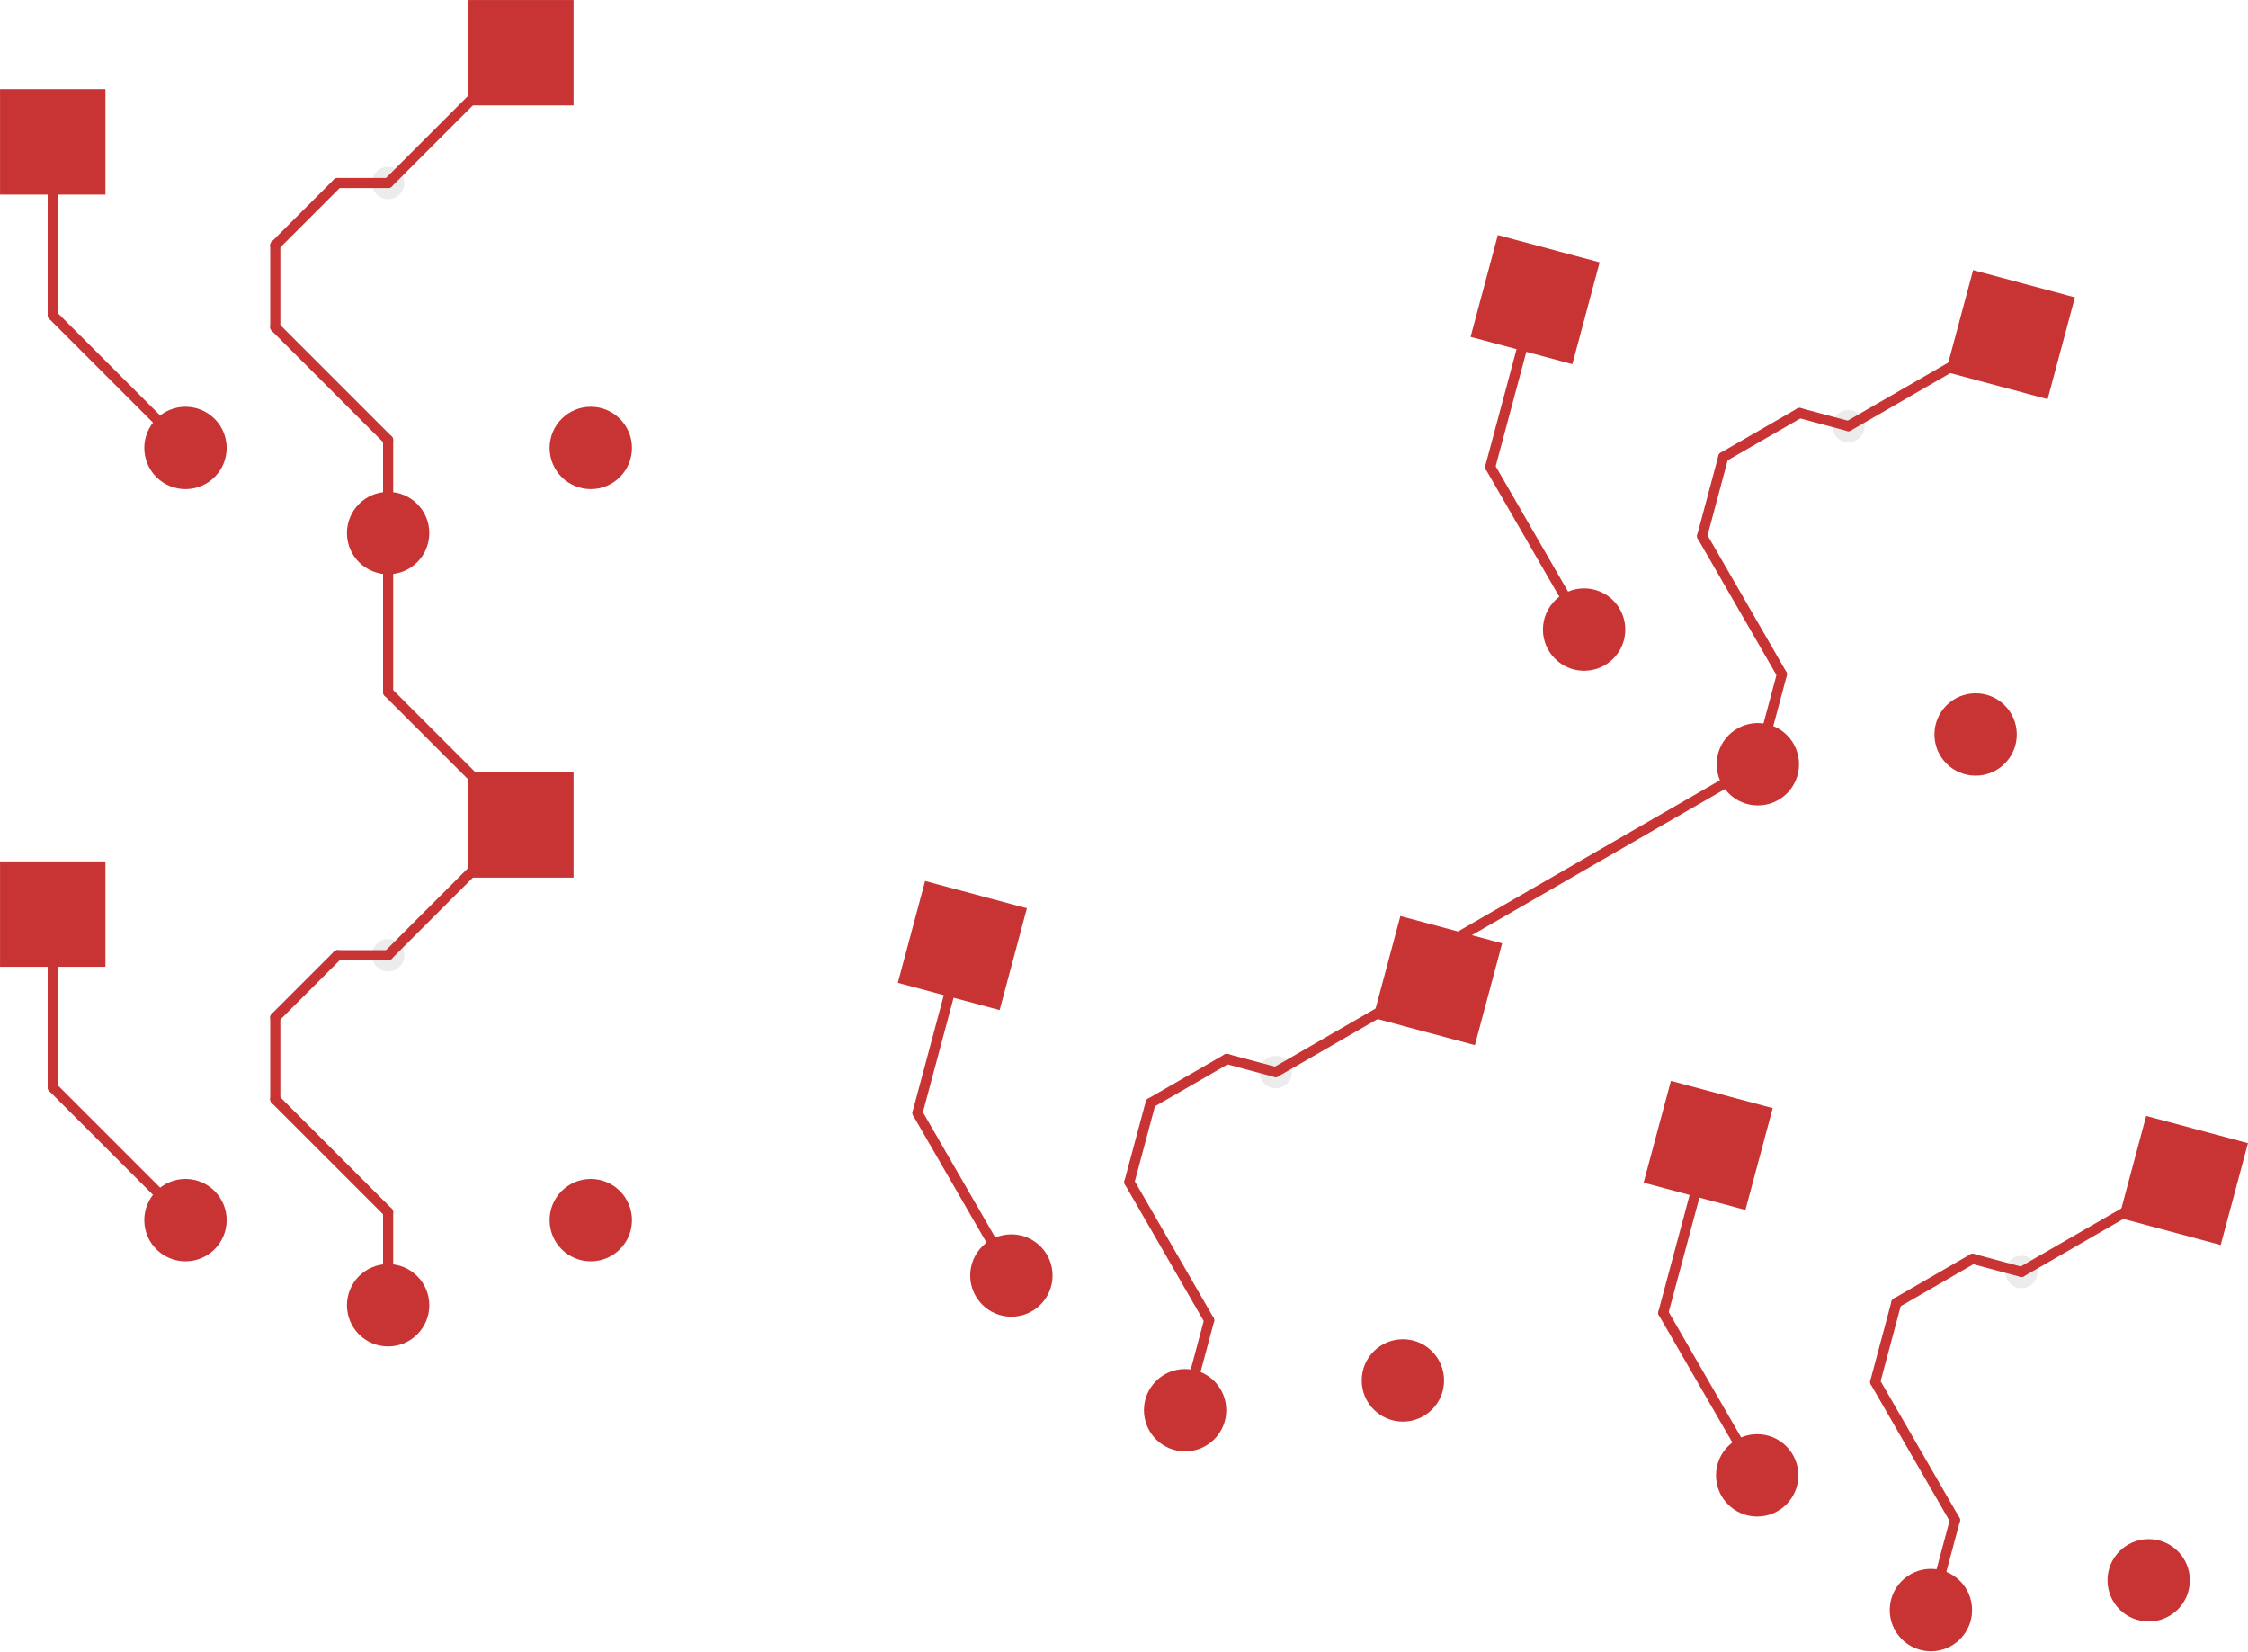
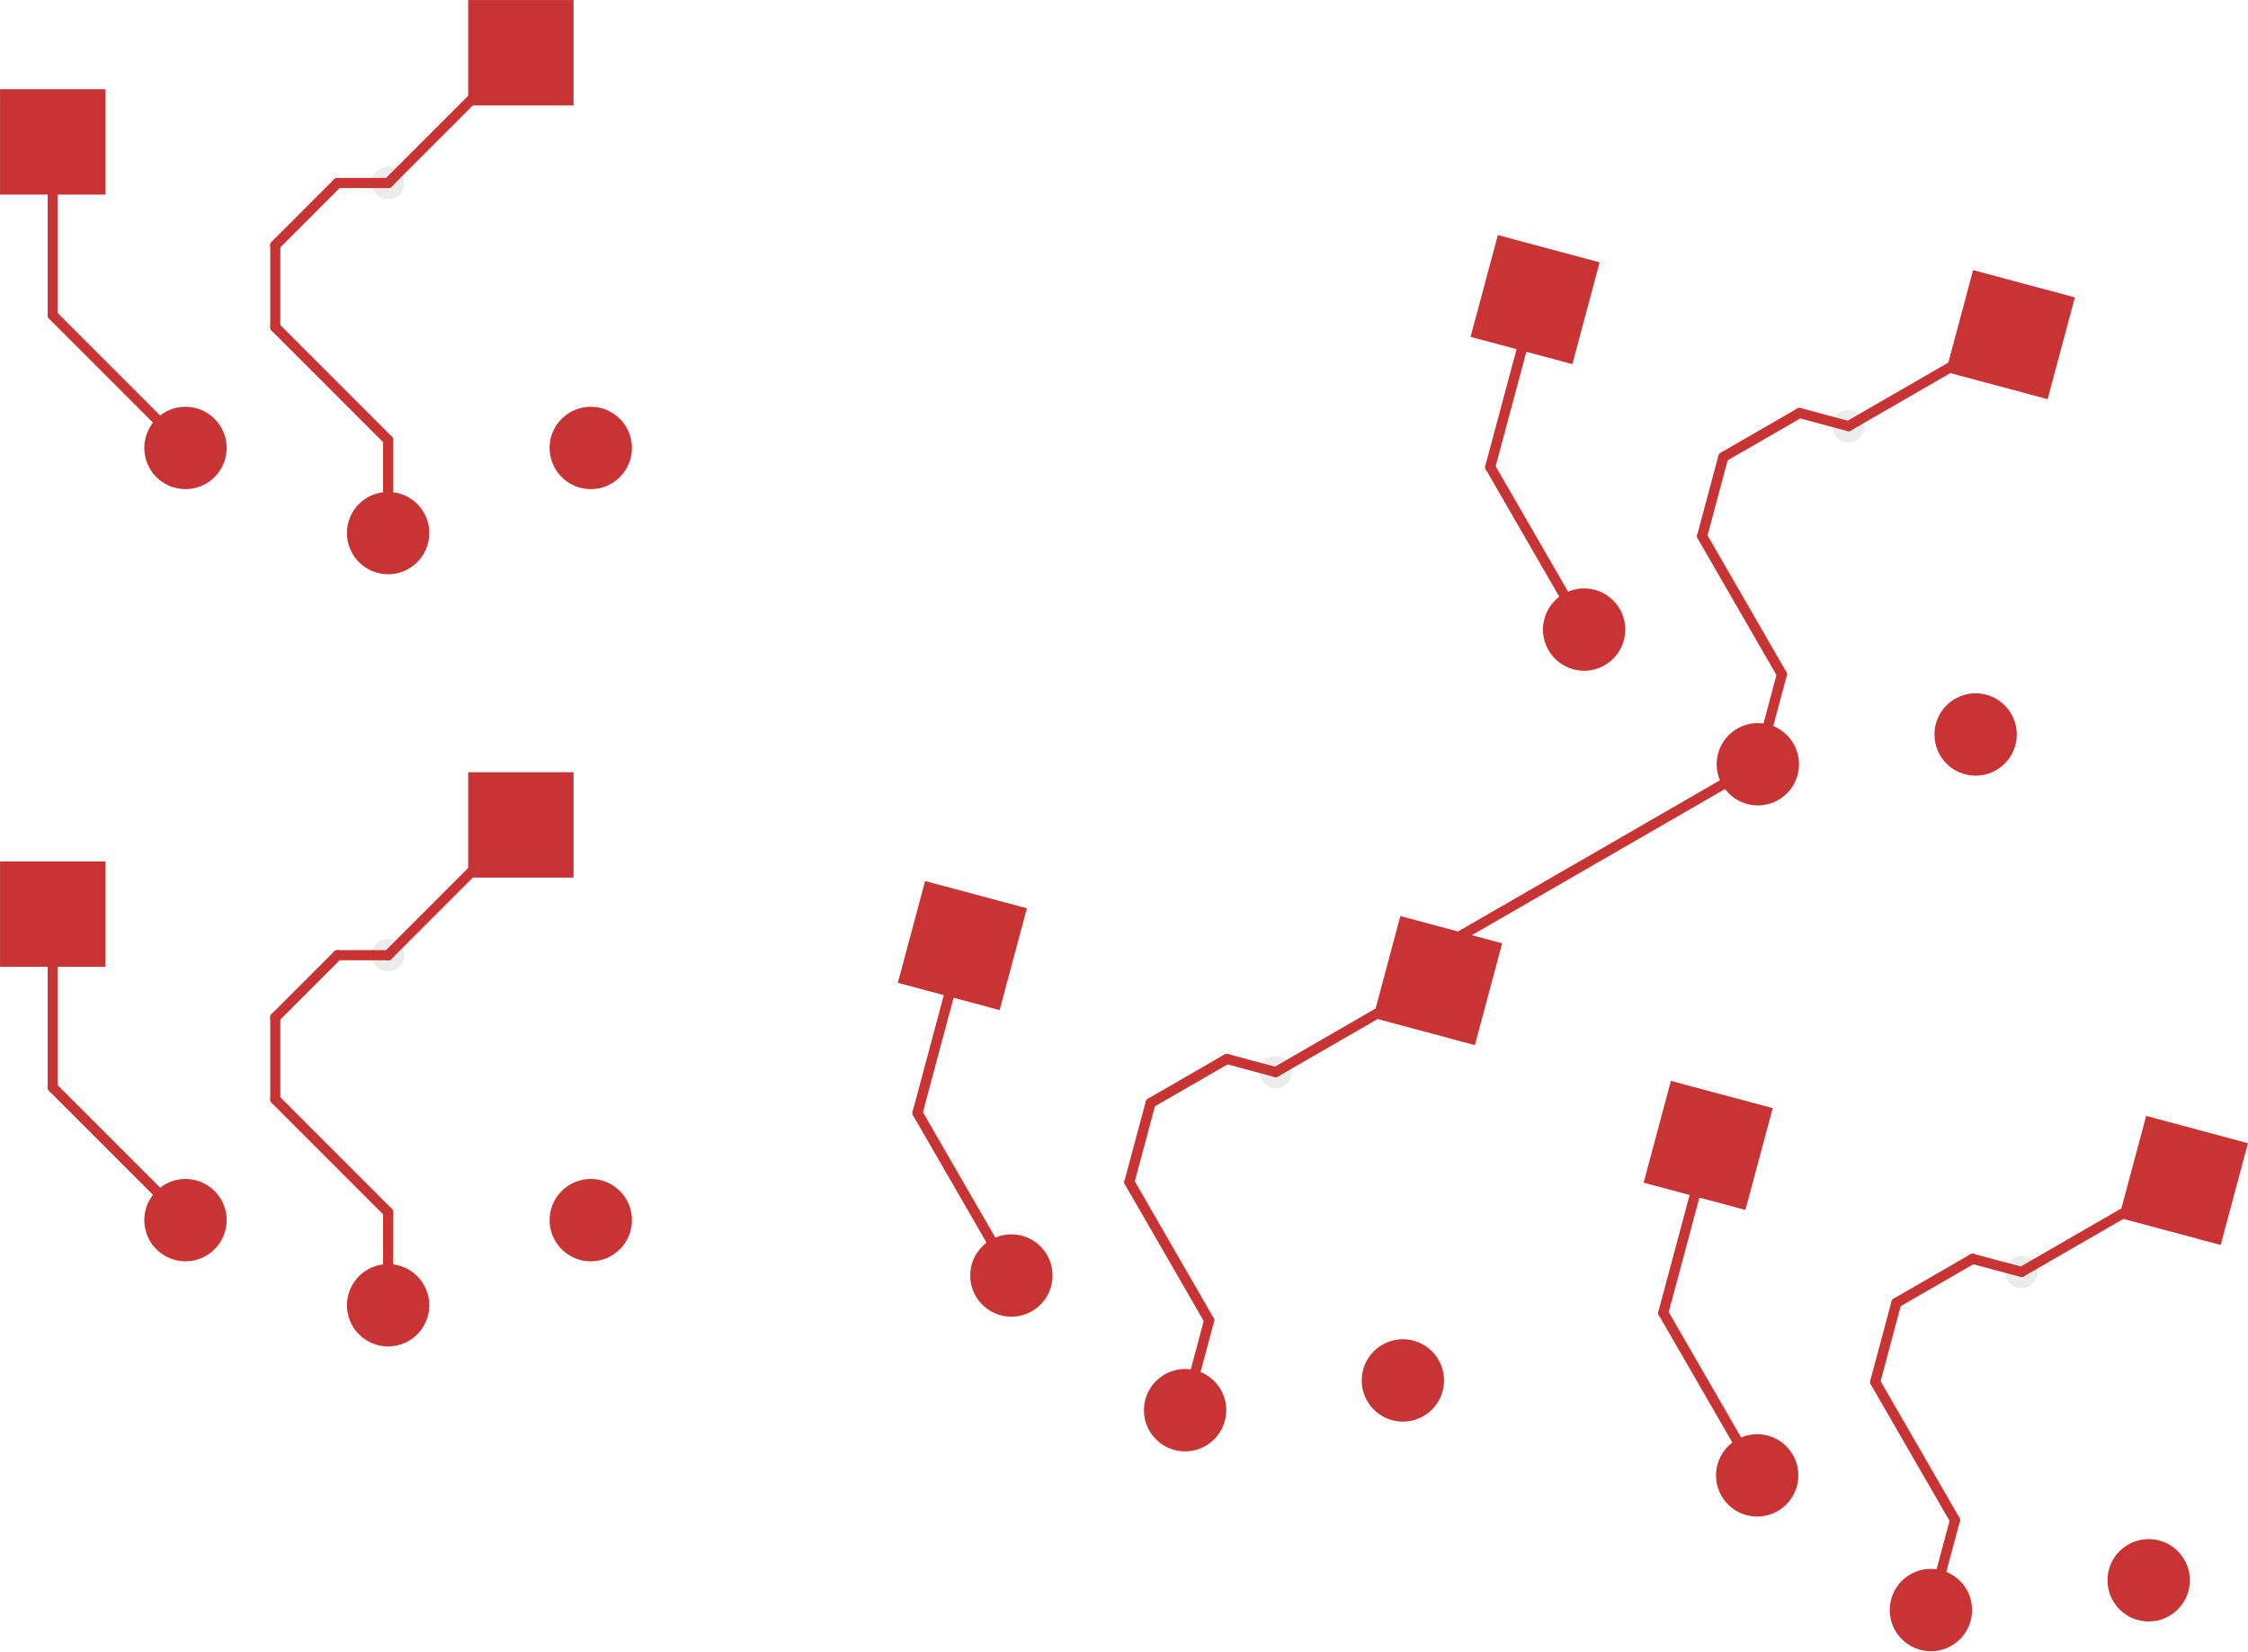
<svg xmlns="http://www.w3.org/2000/svg" version="1.1" width="55464.13mm" height="40737.273mm" viewBox="28524.0 30849.0 55464.13 40737.273">
  <g style="fill:#000000; fill-opacity:0.0;  stroke:#000000; stroke-width:0; stroke-opacity:1;  stroke-linecap:round; stroke-linejoin:round;">
    <g style="fill:#C83434; fill-opacity:1.0;  stroke:#C83434; stroke-width:0.001; stroke-opacity:1;  stroke-linecap:round; stroke-linejoin:round;">
      <path style="fill:#C83434; fill-opacity:1.0;  stroke:#C83434; stroke-width:0.001; stroke-opacity:1;  stroke-linecap:round; stroke-linejoin:round;fill-rule:evenodd;" d="M 40075,33450 40075,30850 42675,30850 42675,33450 Z" />
      <circle cx="38100" cy="44000" r="1016" />
    </g>
    <g style="fill:#C83434; fill-opacity:1.0;  stroke:#C83434; stroke-width:0.001; stroke-opacity:1;  stroke-linecap:round; stroke-linejoin:round;">
      <path style="fill:#C83434; fill-opacity:1.0;  stroke:#C83434; stroke-width:0.001; stroke-opacity:1;  stroke-linecap:round; stroke-linejoin:round;fill-rule:evenodd;" d="M 28525,35650 28525,33050 31125,33050 31125,35650 Z" />
      <circle cx="43100" cy="41900" r="1016" />
    </g>
    <g style="fill:#C83434; fill-opacity:1.0;  stroke:#C83434; stroke-width:0.001; stroke-opacity:1;  stroke-linecap:round; stroke-linejoin:round;">
      <circle cx="33100" cy="41900" r="1016" />
    </g>
    <g style="fill:#C83434; fill-opacity:1.0;  stroke:#C83434; stroke-width:0.001; stroke-opacity:1;  stroke-linecap:round; stroke-linejoin:round;">
      <circle cx="38100" cy="63050" r="1016" />
    </g>
    <g style="fill:#C83434; fill-opacity:1.0;  stroke:#C83434; stroke-width:0.001; stroke-opacity:1;  stroke-linecap:round; stroke-linejoin:round;">
      <path style="fill:#C83434; fill-opacity:1.0;  stroke:#C83434; stroke-width:0.001; stroke-opacity:1;  stroke-linecap:round; stroke-linejoin:round;fill-rule:evenodd;" d="M 40075,52500 40075,49900 42675,49900 42675,52500 Z" />
      <path style="fill:#C83434; fill-opacity:1.0;  stroke:#C83434; stroke-width:0.001; stroke-opacity:1;  stroke-linecap:round; stroke-linejoin:round;fill-rule:evenodd;" d="M 28525,54700 28525,52100 31125,52100 31125,54700 Z" />
      <circle cx="33100" cy="60950" r="1016" />
    </g>
    <g style="fill:#C83434; fill-opacity:1.0;  stroke:#C83434; stroke-width:0.001; stroke-opacity:1;  stroke-linecap:round; stroke-linejoin:round;">
      <circle cx="43100" cy="60950" r="1016" />
    </g>
    <g style="fill:#C83434; fill-opacity:1.0;  stroke:#C83434; stroke-width:0.001; stroke-opacity:1;  stroke-linecap:round; stroke-linejoin:round;">
      <path style="fill:#C83434; fill-opacity:1.0;  stroke:#C83434; stroke-width:0.001; stroke-opacity:1;  stroke-linecap:round; stroke-linejoin:round;fill-rule:evenodd;" d="M 76532.853,40023.785 77205.782,37512.378 79717.189,38185.307 79044.26,40696.714 Z" />
      <circle cx="71894.609" cy="49703.134" r="1016" />
    </g>
    <g style="fill:#C83434; fill-opacity:1.0;  stroke:#C83434; stroke-width:0.001; stroke-opacity:1;  stroke-linecap:round; stroke-linejoin:round;">
      <circle cx="67608.499" cy="46380.595" r="1016" />
    </g>
    <g style="fill:#C83434; fill-opacity:1.0;  stroke:#C83434; stroke-width:0.001; stroke-opacity:1;  stroke-linecap:round; stroke-linejoin:round;">
      <path style="fill:#C83434; fill-opacity:1.0;  stroke:#C83434; stroke-width:0.001; stroke-opacity:1;  stroke-linecap:round; stroke-linejoin:round;fill-rule:evenodd;" d="M 64807.008,39159.462 65479.937,36648.055 67991.344,37320.984 67318.415,39832.391 Z" />
      <circle cx="77267.758" cy="48968.785" r="1016" />
    </g>
    <g style="fill:#C83434; fill-opacity:1.0;  stroke:#C83434; stroke-width:0.001; stroke-opacity:1;  stroke-linecap:round; stroke-linejoin:round;">
      <path style="fill:#C83434; fill-opacity:1.0;  stroke:#C83434; stroke-width:0.001; stroke-opacity:1;  stroke-linecap:round; stroke-linejoin:round;fill-rule:evenodd;" d="M 62401.907,55959.421 63074.836,53448.014 65586.243,54120.943 64913.314,56632.35 Z" />
      <circle cx="57763.663" cy="65638.77" r="1016" />
    </g>
    <g style="fill:#C83434; fill-opacity:1.0;  stroke:#C83434; stroke-width:0.001; stroke-opacity:1;  stroke-linecap:round; stroke-linejoin:round;">
      <path style="fill:#C83434; fill-opacity:1.0;  stroke:#C83434; stroke-width:0.001; stroke-opacity:1;  stroke-linecap:round; stroke-linejoin:round;fill-rule:evenodd;" d="M 50676.062,55095.098 51348.991,52583.691 53860.398,53256.62 53187.469,55768.027 Z" />
      <circle cx="63136.812" cy="64904.421" r="1016" />
    </g>
    <g style="fill:#C83434; fill-opacity:1.0;  stroke:#C83434; stroke-width:0.001; stroke-opacity:1;  stroke-linecap:round; stroke-linejoin:round;">
      <circle cx="53477.553" cy="62316.231" r="1016" />
    </g>
    <g style="fill:#C83434; fill-opacity:1.0;  stroke:#C83434; stroke-width:0.001; stroke-opacity:1;  stroke-linecap:round; stroke-linejoin:round;">
      <circle cx="76164.55" cy="70569.273" r="1016" />
    </g>
    <g style="fill:#C83434; fill-opacity:1.0;  stroke:#C83434; stroke-width:0.001; stroke-opacity:1;  stroke-linecap:round; stroke-linejoin:round;">
      <path style="fill:#C83434; fill-opacity:1.0;  stroke:#C83434; stroke-width:0.001; stroke-opacity:1;  stroke-linecap:round; stroke-linejoin:round;fill-rule:evenodd;" d="M 80802.794,60889.924 81475.723,58378.517 83987.13,59051.446 83314.201,61562.853 Z" />
      <path style="fill:#C83434; fill-opacity:1.0;  stroke:#C83434; stroke-width:0.001; stroke-opacity:1;  stroke-linecap:round; stroke-linejoin:round;fill-rule:evenodd;" d="M 69076.949,60025.601 69749.878,57514.194 72261.285,58187.123 71588.356,60698.53 Z" />
      <circle cx="81537.699" cy="69834.924" r="1016" />
    </g>
    <g style="fill:#C83434; fill-opacity:1.0;  stroke:#C83434; stroke-width:0.001; stroke-opacity:1;  stroke-linecap:round; stroke-linejoin:round;">
      <circle cx="71878.44" cy="67246.734" r="1016" />
    </g>
    <g style="fill:#ECECEC; fill-opacity:1.0;  stroke:#ECECEC; stroke-width:0.001; stroke-opacity:1;  stroke-linecap:round; stroke-linejoin:round;">
      <circle cx="38100" cy="35364" r="400" />
    </g>
    <g style="fill:#ECECEC; fill-opacity:1.0;  stroke:#ECECEC; stroke-width:0.001; stroke-opacity:1;  stroke-linecap:round; stroke-linejoin:round;">
      <circle cx="38100" cy="54414" r="400" />
    </g>
    <g style="fill:#ECECEC; fill-opacity:1.0;  stroke:#ECECEC; stroke-width:0.001; stroke-opacity:1;  stroke-linecap:round; stroke-linejoin:round;">
      <circle cx="74129.77" cy="41361.399" r="400" />
    </g>
    <g style="fill:#ECECEC; fill-opacity:1.0;  stroke:#ECECEC; stroke-width:0.001; stroke-opacity:1;  stroke-linecap:round; stroke-linejoin:round;">
      <circle cx="59998.824" cy="57297.035" r="400" />
    </g>
    <g style="fill:#ECECEC; fill-opacity:1.0;  stroke:#ECECEC; stroke-width:0.001; stroke-opacity:1;  stroke-linecap:round; stroke-linejoin:round;">
      <circle cx="78399.711" cy="62227.538" r="400" />
    </g>
    <g style="fill:#C83434; fill-opacity:0.0;  stroke:#C83434; stroke-width:250; stroke-opacity:1;  stroke-linecap:round; stroke-linejoin:round;">
      <path d="M38100 41704 L38100 44000 " />
      <path d="M38100 60754 L38100 63050 " />
-       <path d="M38100 44000 L38100 47925 " />
-       <path d="M38100 47925 L41375 51200 " />
      <path d="M36852 54414 L35316 55950 " />
      <path d="M36852 35364 L35316 36900 " />
      <path d="M35316 55950 L35316 57970 " />
      <path d="M35316 36900 L35316 38920 " />
+       <path d="M35316 57970 L38100 60754 " />
      <path d="M35316 38920 L38100 41704 " />
-       <path d="M35316 57970 L38100 60754 " />
+       <path d="M41314 51200 L38100 54414 " />
      <path d="M41314 32150 L38100 35364 " />
-       <path d="M41314 51200 L38100 54414 " />
+       <path d="M41375 32150 L41314 32150 " />
      <path d="M41375 51200 L41314 51200 " />
-       <path d="M41375 32150 L41314 32150 " />
+       <path d="M38100 54414 L36852 54414 " />
      <path d="M38100 35364 L36852 35364 " />
-       <path d="M38100 54414 L36852 54414 " />
+       <path d="M63994 55040 L64239 54122 " />
+       <path d="M64239 54122 L71894 49703 " />
      <path d="M72488 47485 L71894 49703 " />
      <path d="M58357 63421 L57763 65638 " />
      <path d="M72924 41038 L71042 42124 " />
      <path d="M58793 56974 L56912 58060 " />
      <path d="M71042 42124 L70520 44075 " />
      <path d="M56912 58060 L56389 60011 " />
      <path d="M70520 44075 L72488 47485 " />
      <path d="M56389 60011 L58357 63421 " />
      <path d="M78066 39088 L74129 41361 " />
      <path d="M63935 55024 L59998 57297 " />
      <path d="M63994 55040 L63935 55024 " />
      <path d="M78125 39104 L78066 39088 " />
      <path d="M74129 41361 L72924 41038 " />
      <path d="M59998 57297 L58793 56974 " />
      <path d="M76758 68351 L76164 70569 " />
      <path d="M77194 61904 L75312 62991 " />
      <path d="M75312 62991 L74790 64941 " />
      <path d="M74790 64941 L76758 68351 " />
      <path d="M82336 59954 L78399 62227 " />
      <path d="M82394 59970 L82336 59954 " />
      <path d="M78399 62227 L77194 61904 " />
      <path d="M29825 38625 L33100 41900 " />
      <path d="M29825 34350 L29825 38625 " />
      <path d="M29825 57675 L33100 60950 " />
      <path d="M29825 53400 L29825 57675 " />
      <path d="M65292 42369 L67608 46380 " />
      <path d="M66399 38240 L65292 42369 " />
      <path d="M51161 58305 L53477 62316 " />
      <path d="M52268 54175 L51161 58305 " />
      <path d="M69562 63235 L71878 67246 " />
      <path d="M70669 59106 L69562 63235 " />
-       <path d="M64239 54122 L71894 49703 " />
-       <path d="M63994 55040 L64239 54122 " />
    </g>
  </g>
</svg>
